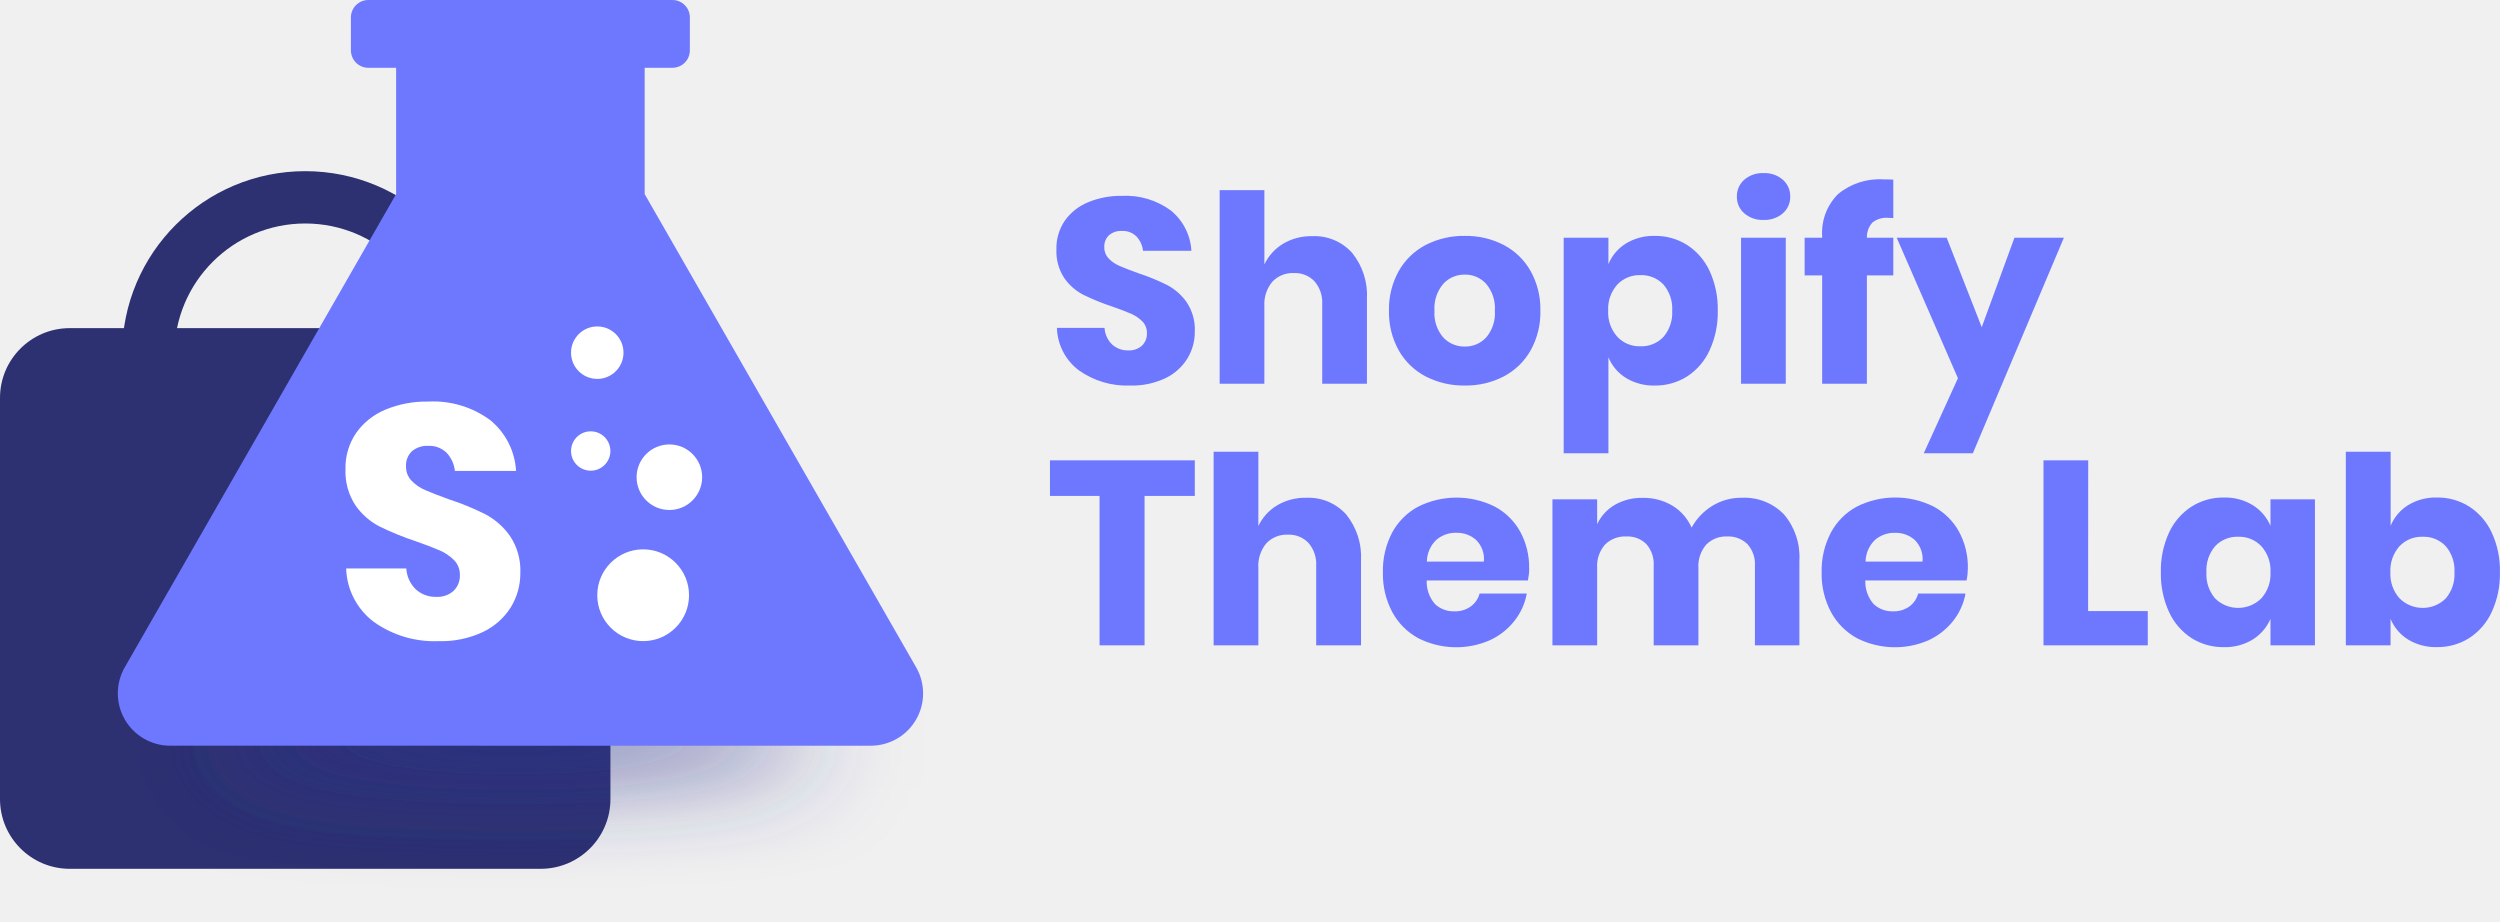
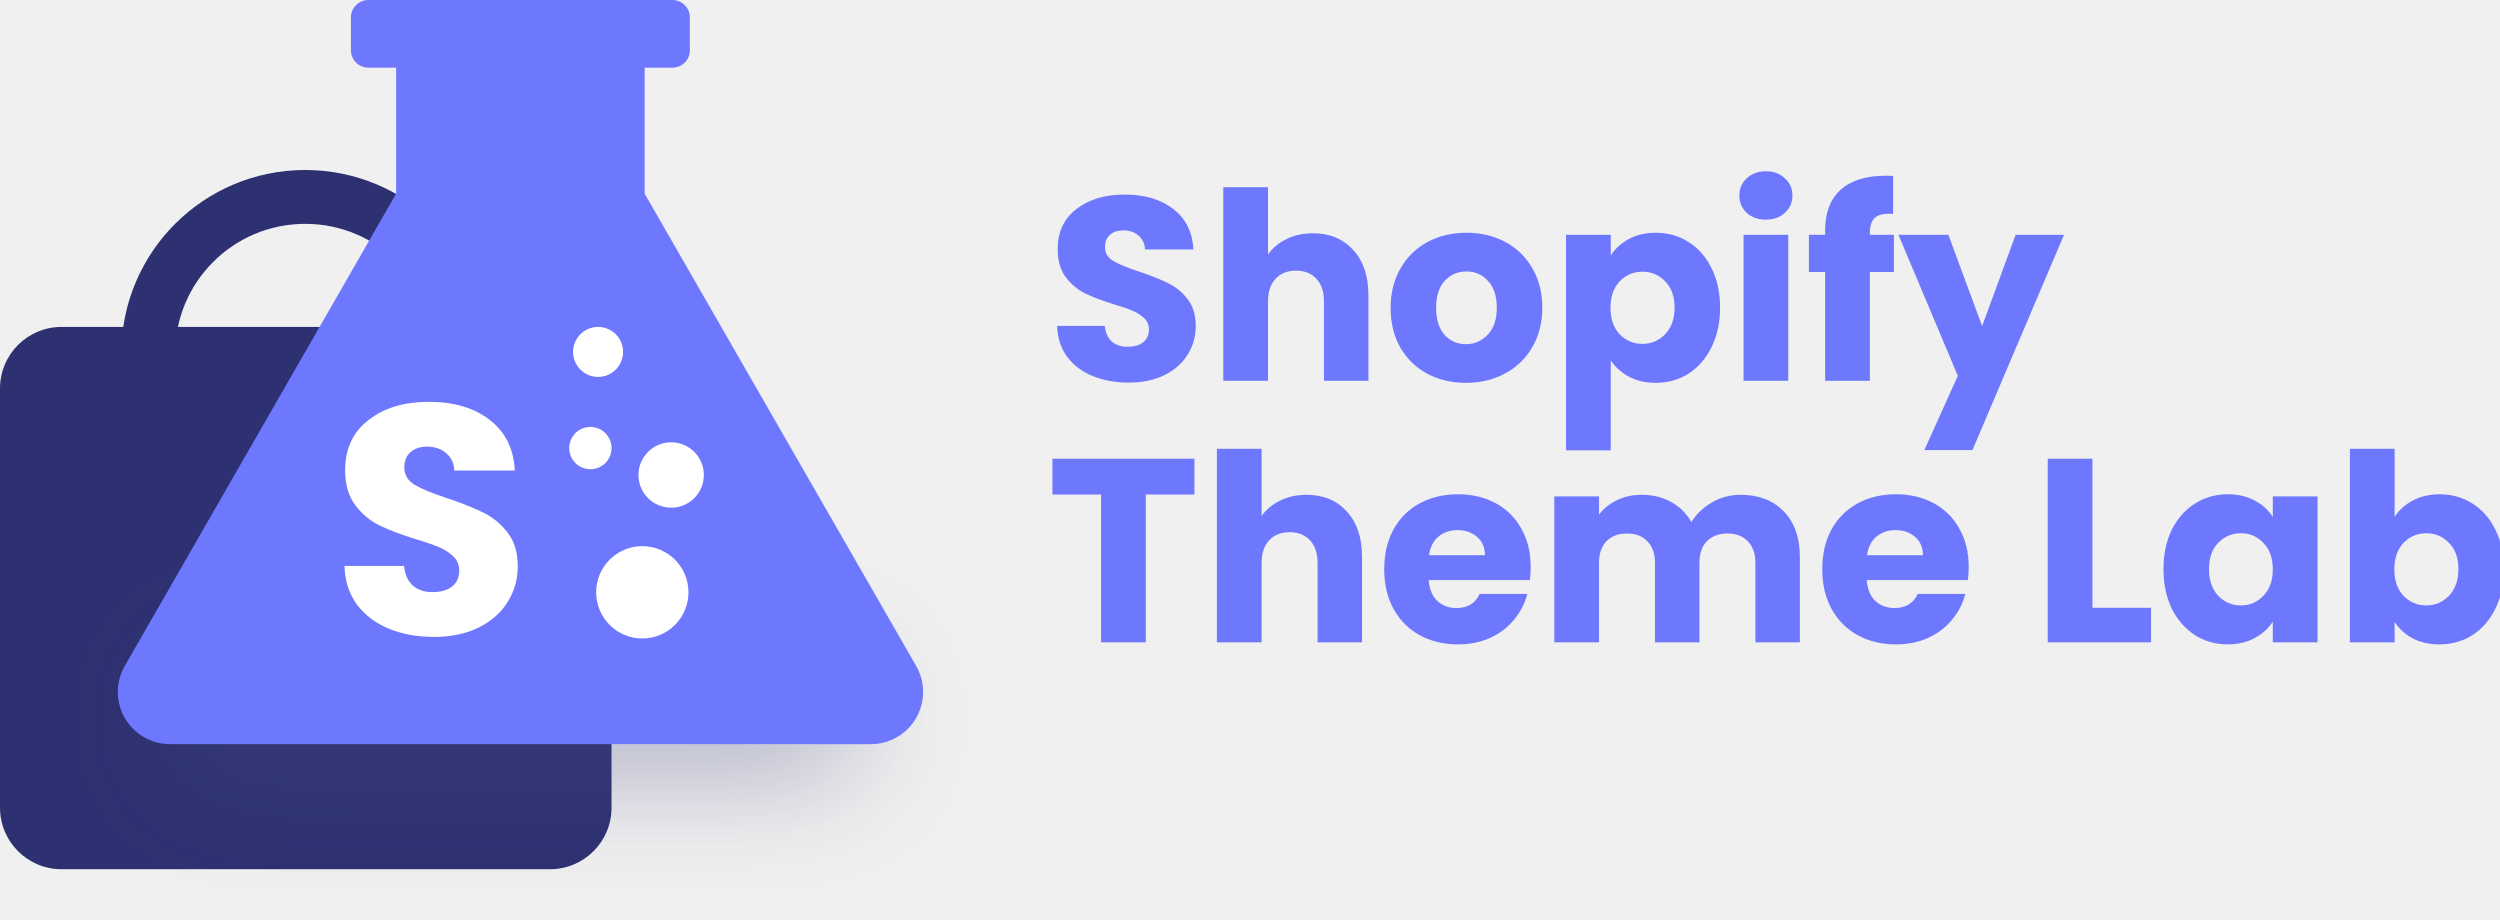
- <svg xmlns="http://www.w3.org/2000/svg" width="143.34" height="52.814" viewBox="0 0 143.34 52.814">
+ <svg xmlns="http://www.w3.org/2000/svg" width="650" height="239" viewBox="0 0 650 239" fill="none">
+   <g clip-path="url(#clip0)">
+     <rect y="85" width="159" height="141" rx="16" fill="#2D3171" />
+     <path d="M79.357 132.655C101.897 132.655 120.169 114.421 120.169 91.927C120.169 69.434 101.897 51.2 79.357 51.2C56.817 51.2 38.545 69.434 38.545 91.927C38.545 114.421 56.817 132.655 79.357 132.655Z" stroke="#2D3171" stroke-width="14" />
+     <g filter="url(#filter0_d)">
+       <rect x="46" y="158" width="178" height="28" rx="14" fill="#6E78FF" />
+     </g>
+     <path d="M44.227 193.48C41.843 193.478 39.501 192.851 37.436 191.662C35.371 190.473 33.656 188.763 32.462 186.704C31.267 184.644 30.637 182.308 30.632 179.929C30.628 177.55 31.25 175.211 32.437 173.148L102.991 50.362V17.59H95.772C94.57 17.59 93.416 17.113 92.566 16.265C91.715 15.416 91.238 14.265 91.238 13.065V4.525C91.238 3.325 91.715 2.174 92.566 1.325C93.416 0.477 94.57 0 95.772 0L174.83 0C176.032 0 177.186 0.477 178.036 1.325C178.887 2.174 179.364 3.325 179.364 4.525V13.065C179.364 14.265 178.887 15.416 178.036 16.265C177.186 17.113 176.032 17.59 174.83 17.59H167.615V50.362L238.206 173.152C239.393 175.216 240.015 177.554 240.011 179.933C240.006 182.313 239.375 184.649 238.181 186.708C236.987 188.767 235.272 190.477 233.207 191.667C231.142 192.856 228.8 193.483 226.416 193.484L44.227 193.48Z" fill="#6E78FF" />
+     <path d="M112.86 165.595C108.497 165.595 104.587 164.887 101.13 163.47C97.673 162.053 94.897 159.957 92.8 157.18C90.76 154.403 89.683 151.06 89.57 147.15H105.04C105.267 149.36 106.032 151.06 107.335 152.25C108.638 153.383 110.338 153.95 112.435 153.95C114.588 153.95 116.288 153.468 117.535 152.505C118.782 151.485 119.405 150.097 119.405 148.34C119.405 146.867 118.895 145.648 117.875 144.685C116.912 143.722 115.693 142.928 114.22 142.305C112.803 141.682 110.763 140.973 108.1 140.18C104.247 138.99 101.102 137.8 98.665 136.61C96.228 135.42 94.132 133.663 92.375 131.34C90.618 129.017 89.74 125.985 89.74 122.245C89.74 116.692 91.752 112.357 95.775 109.24C99.798 106.067 105.04 104.48 111.5 104.48C118.073 104.48 123.372 106.067 127.395 109.24C131.418 112.357 133.572 116.72 133.855 122.33H118.13C118.017 120.403 117.308 118.902 116.005 117.825C114.702 116.692 113.03 116.125 110.99 116.125C109.233 116.125 107.817 116.607 106.74 117.57C105.663 118.477 105.125 119.808 105.125 121.565C105.125 123.492 106.032 124.993 107.845 126.07C109.658 127.147 112.492 128.308 116.345 129.555C120.198 130.858 123.315 132.105 125.695 133.295C128.132 134.485 130.228 136.213 131.985 138.48C133.742 140.747 134.62 143.665 134.62 147.235C134.62 150.635 133.742 153.723 131.985 156.5C130.285 159.277 127.792 161.487 124.505 163.13C121.218 164.773 117.337 165.595 112.86 165.595Z" fill="white" />
+     <circle cx="167" cy="154" r="12" fill="white" />
+     <circle cx="174.5" cy="123.5" r="8.5" fill="white" />
+     <circle cx="153.5" cy="116.5" r="5.5" fill="white" />
+     <circle cx="155.5" cy="91.5" r="6.5" fill="white" />
+     <path d="M293.488 99.476C289.997 99.476 286.869 98.909 284.104 97.776C281.339 96.643 279.117 94.965 277.44 92.744C275.808 90.523 274.947 87.848 274.856 84.72H287.232C287.413 86.488 288.025 87.848 289.068 88.8C290.111 89.707 291.471 90.16 293.148 90.16C294.871 90.16 296.231 89.775 297.228 89.004C298.225 88.188 298.724 87.077 298.724 85.672C298.724 84.493 298.316 83.519 297.5 82.748C296.729 81.977 295.755 81.343 294.576 80.844C293.443 80.345 291.811 79.779 289.68 79.144C286.597 78.192 284.081 77.24 282.132 76.288C280.183 75.336 278.505 73.931 277.1 72.072C275.695 70.213 274.992 67.788 274.992 64.796C274.992 60.353 276.601 56.885 279.82 54.392C283.039 51.853 287.232 50.584 292.4 50.584C297.659 50.584 301.897 51.853 305.116 54.392C308.335 56.885 310.057 60.376 310.284 64.864H297.704C297.613 63.323 297.047 62.121 296.004 61.26C294.961 60.353 293.624 59.9 291.992 59.9C290.587 59.9 289.453 60.285 288.592 61.056C287.731 61.781 287.3 62.847 287.3 64.252C287.3 65.793 288.025 66.995 289.476 67.856C290.927 68.717 293.193 69.647 296.276 70.644C299.359 71.687 301.852 72.684 303.756 73.636C305.705 74.588 307.383 75.971 308.788 77.784C310.193 79.597 310.896 81.932 310.896 84.788C310.896 87.508 310.193 89.979 308.788 92.2C307.428 94.421 305.433 96.189 302.804 97.504C300.175 98.819 297.069 99.476 293.488 99.476ZM341.376 60.648C345.728 60.648 349.219 62.099 351.848 65C354.477 67.856 355.792 71.8 355.792 76.832V99H344.232V78.396C344.232 75.857 343.575 73.885 342.26 72.48C340.945 71.075 339.177 70.372 336.956 70.372C334.735 70.372 332.967 71.075 331.652 72.48C330.337 73.885 329.68 75.857 329.68 78.396V99H318.052V48.68H329.68V66.156C330.859 64.479 332.468 63.141 334.508 62.144C336.548 61.147 338.837 60.648 341.376 60.648ZM381.144 99.544C377.427 99.544 374.072 98.751 371.08 97.164C368.134 95.577 365.799 93.311 364.076 90.364C362.399 87.417 361.56 83.972 361.56 80.028C361.56 76.129 362.422 72.707 364.144 69.76C365.867 66.768 368.224 64.479 371.216 62.892C374.208 61.305 377.563 60.512 381.28 60.512C384.998 60.512 388.352 61.305 391.344 62.892C394.336 64.479 396.694 66.768 398.416 69.76C400.139 72.707 401 76.129 401 80.028C401 83.927 400.116 87.372 398.348 90.364C396.626 93.311 394.246 95.577 391.208 97.164C388.216 98.751 384.862 99.544 381.144 99.544ZM381.144 89.48C383.366 89.48 385.247 88.664 386.788 87.032C388.375 85.4 389.168 83.065 389.168 80.028C389.168 76.991 388.398 74.656 386.856 73.024C385.36 71.392 383.502 70.576 381.28 70.576C379.014 70.576 377.132 71.392 375.636 73.024C374.14 74.611 373.392 76.945 373.392 80.028C373.392 83.065 374.118 85.4 375.568 87.032C377.064 88.664 378.923 89.48 381.144 89.48ZM418.797 66.428C419.93 64.66 421.494 63.232 423.489 62.144C425.484 61.056 427.818 60.512 430.493 60.512C433.621 60.512 436.454 61.305 438.993 62.892C441.532 64.479 443.526 66.745 444.977 69.692C446.473 72.639 447.221 76.061 447.221 79.96C447.221 83.859 446.473 87.304 444.977 90.296C443.526 93.243 441.532 95.532 438.993 97.164C436.454 98.751 433.621 99.544 430.493 99.544C427.864 99.544 425.529 99 423.489 97.912C421.494 96.824 419.93 95.419 418.797 93.696V117.088H407.169V61.056H418.797V66.428ZM435.389 79.96C435.389 77.059 434.573 74.792 432.941 73.16C431.354 71.483 429.382 70.644 427.025 70.644C424.713 70.644 422.741 71.483 421.109 73.16C419.522 74.837 418.729 77.127 418.729 80.028C418.729 82.929 419.522 85.219 421.109 86.896C422.741 88.573 424.713 89.412 427.025 89.412C429.337 89.412 431.309 88.573 432.941 86.896C434.573 85.173 435.389 82.861 435.389 79.96ZM459.169 57.112C457.129 57.112 455.452 56.523 454.137 55.344C452.868 54.12 452.233 52.624 452.233 50.856C452.233 49.043 452.868 47.547 454.137 46.368C455.452 45.144 457.129 44.532 459.169 44.532C461.164 44.532 462.796 45.144 464.065 46.368C465.38 47.547 466.037 49.043 466.037 50.856C466.037 52.624 465.38 54.12 464.065 55.344C462.796 56.523 461.164 57.112 459.169 57.112ZM464.949 61.056V99H453.321V61.056H464.949ZM492.416 70.712H486.16V99H474.532V70.712H470.316V61.056H474.532V59.968C474.532 55.299 475.869 51.763 478.544 49.36C481.219 46.912 485.14 45.688 490.308 45.688C491.169 45.688 491.804 45.711 492.212 45.756V55.616C489.991 55.48 488.427 55.797 487.52 56.568C486.613 57.339 486.16 58.721 486.16 60.716V61.056H492.416V70.712ZM536.64 61.056L512.84 117.02H500.328L509.032 97.708L493.596 61.056H506.584L515.356 84.788L524.06 61.056H536.64ZM310.556 119.264V128.58H297.908V167H286.28V128.58H273.632V119.264H310.556ZM339.716 128.648C344.068 128.648 347.558 130.099 350.188 133C352.817 135.856 354.132 139.8 354.132 144.832V167H342.572V146.396C342.572 143.857 341.914 141.885 340.6 140.48C339.285 139.075 337.517 138.372 335.296 138.372C333.074 138.372 331.306 139.075 329.992 140.48C328.677 141.885 328.02 143.857 328.02 146.396V167H316.392V116.68H328.02V134.156C329.198 132.479 330.808 131.141 332.848 130.144C334.888 129.147 337.177 128.648 339.716 128.648ZM397.98 147.416C397.98 148.504 397.912 149.637 397.776 150.816H371.46C371.641 153.173 372.389 154.987 373.704 156.256C375.064 157.48 376.719 158.092 378.668 158.092C381.569 158.092 383.587 156.868 384.72 154.42H397.096C396.461 156.913 395.305 159.157 393.628 161.152C391.996 163.147 389.933 164.711 387.44 165.844C384.947 166.977 382.159 167.544 379.076 167.544C375.359 167.544 372.049 166.751 369.148 165.164C366.247 163.577 363.98 161.311 362.348 158.364C360.716 155.417 359.9 151.972 359.9 148.028C359.9 144.084 360.693 140.639 362.28 137.692C363.912 134.745 366.179 132.479 369.08 130.892C371.981 129.305 375.313 128.512 379.076 128.512C382.748 128.512 386.012 129.283 388.868 130.824C391.724 132.365 393.945 134.564 395.532 137.42C397.164 140.276 397.98 143.608 397.98 147.416ZM386.08 144.356C386.08 142.361 385.4 140.775 384.04 139.596C382.68 138.417 380.98 137.828 378.94 137.828C376.991 137.828 375.336 138.395 373.976 139.528C372.661 140.661 371.845 142.271 371.528 144.356H386.08ZM452.53 128.648C457.245 128.648 460.985 130.076 463.75 132.932C466.561 135.788 467.966 139.755 467.966 144.832V167H456.406V146.396C456.406 143.948 455.749 142.067 454.434 140.752C453.165 139.392 451.397 138.712 449.13 138.712C446.864 138.712 445.073 139.392 443.758 140.752C442.489 142.067 441.854 143.948 441.854 146.396V167H430.294V146.396C430.294 143.948 429.637 142.067 428.322 140.752C427.053 139.392 425.285 138.712 423.018 138.712C420.752 138.712 418.961 139.392 417.646 140.752C416.377 142.067 415.742 143.948 415.742 146.396V167H404.114V129.056H415.742V133.816C416.921 132.229 418.462 130.983 420.366 130.076C422.27 129.124 424.424 128.648 426.826 128.648C429.682 128.648 432.221 129.26 434.442 130.484C436.709 131.708 438.477 133.453 439.746 135.72C441.061 133.635 442.852 131.935 445.118 130.62C447.385 129.305 449.856 128.648 452.53 128.648ZM511.867 147.416C511.867 148.504 511.799 149.637 511.663 150.816H485.347C485.528 153.173 486.276 154.987 487.591 156.256C488.951 157.48 490.605 158.092 492.555 158.092C495.456 158.092 497.473 156.868 498.607 154.42H510.983C510.348 156.913 509.192 159.157 507.515 161.152C505.883 163.147 503.82 164.711 501.327 165.844C498.833 166.977 496.045 167.544 492.963 167.544C489.245 167.544 485.936 166.751 483.035 165.164C480.133 163.577 477.867 161.311 476.235 158.364C474.603 155.417 473.787 151.972 473.787 148.028C473.787 144.084 474.58 140.639 476.167 137.692C477.799 134.745 480.065 132.479 482.967 130.892C485.868 129.305 489.2 128.512 492.963 128.512C496.635 128.512 499.899 129.283 502.755 130.824C505.611 132.365 507.832 134.564 509.419 137.42C511.051 140.276 511.867 143.608 511.867 147.416ZM499.967 144.356C499.967 142.361 499.287 140.775 497.927 139.596C496.567 138.417 494.867 137.828 492.827 137.828C490.877 137.828 489.223 138.395 487.863 139.528C486.548 140.661 485.732 142.271 485.415 144.356H499.967ZM544.039 158.024H559.271V167H532.411V119.264H544.039V158.024ZM562.506 147.96C562.506 144.061 563.231 140.639 564.682 137.692C566.178 134.745 568.195 132.479 570.734 130.892C573.272 129.305 576.106 128.512 579.234 128.512C581.908 128.512 584.243 129.056 586.238 130.144C588.278 131.232 589.842 132.66 590.93 134.428V129.056H602.558V167H590.93V161.628C589.796 163.396 588.21 164.824 586.17 165.912C584.175 167 581.84 167.544 579.166 167.544C576.083 167.544 573.272 166.751 570.734 165.164C568.195 163.532 566.178 161.243 564.682 158.296C563.231 155.304 562.506 151.859 562.506 147.96ZM590.93 148.028C590.93 145.127 590.114 142.837 588.482 141.16C586.895 139.483 584.946 138.644 582.634 138.644C580.322 138.644 578.35 139.483 576.718 141.16C575.131 142.792 574.338 145.059 574.338 147.96C574.338 150.861 575.131 153.173 576.718 154.896C578.35 156.573 580.322 157.412 582.634 157.412C584.946 157.412 586.895 156.573 588.482 154.896C590.114 153.219 590.93 150.929 590.93 148.028ZM622.598 134.428C623.686 132.66 625.25 131.232 627.29 130.144C629.33 129.056 631.665 128.512 634.294 128.512C637.422 128.512 640.255 129.305 642.794 130.892C645.333 132.479 647.327 134.745 648.778 137.692C650.274 140.639 651.022 144.061 651.022 147.96C651.022 151.859 650.274 155.304 648.778 158.296C647.327 161.243 645.333 163.532 642.794 165.164C640.255 166.751 637.422 167.544 634.294 167.544C631.619 167.544 629.285 167.023 627.29 165.98C625.295 164.892 623.731 163.464 622.598 161.696V167H610.97V116.68H622.598V134.428ZM639.19 147.96C639.19 145.059 638.374 142.792 636.742 141.16C635.155 139.483 633.183 138.644 630.826 138.644C628.514 138.644 626.542 139.483 624.91 141.16C623.323 142.837 622.53 145.127 622.53 148.028C622.53 150.929 623.323 153.219 624.91 154.896C626.542 156.573 628.514 157.412 630.826 157.412C633.138 157.412 635.11 156.573 636.742 154.896C638.374 153.173 639.19 150.861 639.19 147.96Z" fill="#6E78FF" />
+   </g>
  <defs>
-     <filter id="a" x="3" y="31.814" width="53" height="21" filterUnits="userSpaceOnUse">
-       <feOffset dy="3" input="SourceAlpha" />
-       <feGaussianBlur stdDeviation="3" result="b" />
-       <feFlood flood-color="#29308e" />
-       <feComposite operator="in" in2="b" />
-       <feComposite in="SourceGraphic" />
+     <filter id="filter0_d" x="16" y="143" width="238" height="88" filterUnits="userSpaceOnUse" color-interpolation-filters="sRGB">
+       <feFlood flood-opacity="0" result="BackgroundImageFix" />
+       <feColorMatrix in="SourceAlpha" type="matrix" values="0 0 0 0 0 0 0 0 0 0 0 0 0 0 0 0 0 0 127 0" />
+       <feOffset dy="15" />
+       <feGaussianBlur stdDeviation="15" />
+       <feColorMatrix type="matrix" values="0 0 0 0 0.275 0 0 0 0 0.294 0 0 0 0 0.51 0 0 0 0.4 0" />
+       <feBlend mode="normal" in2="BackgroundImageFix" result="effect1_dropShadow" />
+       <feBlend mode="normal" in="SourceGraphic" in2="effect1_dropShadow" result="shape" />
    </filter>
+     <clipPath id="clip0">
+       <rect width="650" height="239" fill="white" />
+     </clipPath>
  </defs>
-   <g transform="translate(-89 -65)">
-     <path d="M8.505-2.985A2.924,2.924,0,0,1,8.078-1.44,3.015,3.015,0,0,1,6.818-.315,4.439,4.439,0,0,1,4.8.105a4.752,4.752,0,0,1-2.94-.87A3.152,3.152,0,0,1,.6-3.2H3.33a1.441,1.441,0,0,0,.428.945,1.315,1.315,0,0,0,.937.345,1.088,1.088,0,0,0,.78-.27.945.945,0,0,0,.285-.72A.93.93,0,0,0,5.5-3.57a2.058,2.058,0,0,0-.653-.443q-.39-.173-1.08-.412a13.26,13.26,0,0,1-1.643-.668,3.025,3.025,0,0,1-1.1-.96A2.778,2.778,0,0,1,.57-7.71a2.791,2.791,0,0,1,.48-1.635A3.051,3.051,0,0,1,2.378-10.4,4.842,4.842,0,0,1,4.32-10.77a4.355,4.355,0,0,1,2.813.84A3.205,3.205,0,0,1,8.31-7.62H5.535a1.423,1.423,0,0,0-.383-.832A1.125,1.125,0,0,0,4.32-8.76a1.073,1.073,0,0,0-.727.24.881.881,0,0,0-.277.7.9.9,0,0,0,.247.638,1.886,1.886,0,0,0,.623.427q.375.165,1.08.42a11.871,11.871,0,0,1,1.665.683,3.185,3.185,0,0,1,1.11.982A2.807,2.807,0,0,1,8.505-2.985ZM15.24-8.46a2.9,2.9,0,0,1,2.288.96,3.851,3.851,0,0,1,.847,2.64V0H15.81V-4.56a1.845,1.845,0,0,0-.443-1.312,1.537,1.537,0,0,0-1.177-.472,1.6,1.6,0,0,0-1.238.495,2,2,0,0,0-.458,1.41V0H9.93V-11.1h2.565v4.26a2.761,2.761,0,0,1,1.073-1.185A3.146,3.146,0,0,1,15.24-8.46Zm8.745-.015a4.707,4.707,0,0,1,2.227.517,3.794,3.794,0,0,1,1.545,1.493,4.482,4.482,0,0,1,.563,2.28,4.482,4.482,0,0,1-.562,2.28A3.794,3.794,0,0,1,26.212-.413a4.707,4.707,0,0,1-2.227.518A4.752,4.752,0,0,1,21.75-.413,3.782,3.782,0,0,1,20.2-1.905a4.482,4.482,0,0,1-.562-2.28,4.482,4.482,0,0,1,.563-2.28A3.782,3.782,0,0,1,21.75-7.958,4.752,4.752,0,0,1,23.985-8.475Zm0,2.22a1.634,1.634,0,0,0-1.238.533,2.157,2.157,0,0,0-.5,1.537,2.129,2.129,0,0,0,.5,1.53,1.646,1.646,0,0,0,1.238.525,1.622,1.622,0,0,0,1.23-.525,2.15,2.15,0,0,0,.495-1.53,2.178,2.178,0,0,0-.495-1.537A1.611,1.611,0,0,0,23.985-6.255Zm10.89-2.22a3.39,3.39,0,0,1,1.853.517,3.549,3.549,0,0,1,1.29,1.485,5.161,5.161,0,0,1,.472,2.287,5.173,5.173,0,0,1-.472,2.28,3.541,3.541,0,0,1-1.29,1.493,3.39,3.39,0,0,1-1.853.518,3.03,3.03,0,0,1-1.65-.435A2.526,2.526,0,0,1,32.22-1.515V3.99H29.655V-8.37H32.22v1.515A2.526,2.526,0,0,1,33.225-8.04,3.03,3.03,0,0,1,34.875-8.475Zm-.825,2.25a1.746,1.746,0,0,0-1.327.548,2.085,2.085,0,0,0-.517,1.492A2.09,2.09,0,0,0,32.722-2.7a1.734,1.734,0,0,0,1.327.555,1.728,1.728,0,0,0,1.328-.54,2.117,2.117,0,0,0,.5-1.5,2.117,2.117,0,0,0-.5-1.5A1.728,1.728,0,0,0,34.05-6.225Zm5.535-4.5a1.252,1.252,0,0,1,.42-.967,1.585,1.585,0,0,1,1.11-.383,1.585,1.585,0,0,1,1.11.383,1.252,1.252,0,0,1,.42.967,1.236,1.236,0,0,1-.42.952,1.585,1.585,0,0,1-1.11.383,1.585,1.585,0,0,1-1.11-.383A1.236,1.236,0,0,1,39.585-10.725ZM42.39-8.37V0H39.825V-8.37Zm5.88-1.14a1.3,1.3,0,0,0-.915.27,1.243,1.243,0,0,0-.315.87h1.515v2.16H47.04V0H44.475V-6.21H43.47V-8.37h1.005v-.09a3.133,3.133,0,0,1,.907-2.408,3.72,3.72,0,0,1,2.633-.847q.36,0,.54.015v2.205Zm3.345,1.14,2.01,5.13L55.5-8.37h2.835L53.115,3.99H50.3L52.26-.315,48.75-8.37ZM8.505,4.395v2.04H5.625V15H3.045V6.435H.2V4.395ZM14.9,6.54a2.9,2.9,0,0,1,2.287.96,3.851,3.851,0,0,1,.848,2.64V15H15.465V10.44a1.845,1.845,0,0,0-.443-1.312,1.537,1.537,0,0,0-1.177-.472,1.6,1.6,0,0,0-1.238.495,2,2,0,0,0-.458,1.41V15H9.585V3.9H12.15V8.16a2.761,2.761,0,0,1,1.073-1.185A3.146,3.146,0,0,1,14.9,6.54Zm12.78,4.05a3.539,3.539,0,0,1-.075.69H21.8a1.94,1.94,0,0,0,.48,1.358,1.548,1.548,0,0,0,1.11.413,1.517,1.517,0,0,0,.945-.285,1.331,1.331,0,0,0,.5-.735H27.54a3.547,3.547,0,0,1-.72,1.583,3.837,3.837,0,0,1-1.41,1.1,4.815,4.815,0,0,1-4.087-.12A3.7,3.7,0,0,1,19.83,13.1a4.631,4.631,0,0,1-.54-2.28,4.673,4.673,0,0,1,.532-2.287,3.649,3.649,0,0,1,1.493-1.485,4.925,4.925,0,0,1,4.38-.007,3.6,3.6,0,0,1,1.463,1.432A4.264,4.264,0,0,1,27.675,10.59Zm-2.6-.39a1.542,1.542,0,0,0-.442-1.238,1.629,1.629,0,0,0-1.132-.413,1.68,1.68,0,0,0-1.17.42,1.758,1.758,0,0,0-.525,1.23ZM39.855,6.54a3.154,3.154,0,0,1,2.43.952,3.74,3.74,0,0,1,.885,2.647V15H40.62V10.44A1.707,1.707,0,0,0,40.193,9.2,1.541,1.541,0,0,0,39.03,8.76a1.574,1.574,0,0,0-1.207.472,1.867,1.867,0,0,0-.443,1.327V15H34.815V10.44A1.726,1.726,0,0,0,34.4,9.2,1.516,1.516,0,0,0,33.24,8.76a1.612,1.612,0,0,0-1.215.465,1.843,1.843,0,0,0-.45,1.335V15H29.01V6.63h2.565V8.055a2.5,2.5,0,0,1,1.013-1.11,3.072,3.072,0,0,1,1.6-.4,3.222,3.222,0,0,1,1.695.443A2.779,2.779,0,0,1,36.99,8.25,3.353,3.353,0,0,1,38.183,7,3.135,3.135,0,0,1,39.855,6.54ZM52.83,10.59a3.539,3.539,0,0,1-.075.69H46.95a1.94,1.94,0,0,0,.48,1.358,1.548,1.548,0,0,0,1.11.413,1.517,1.517,0,0,0,.945-.285,1.331,1.331,0,0,0,.495-.735h2.715a3.547,3.547,0,0,1-.72,1.583,3.837,3.837,0,0,1-1.41,1.1,4.815,4.815,0,0,1-4.087-.12A3.7,3.7,0,0,1,44.985,13.1a4.631,4.631,0,0,1-.54-2.28,4.673,4.673,0,0,1,.533-2.287A3.649,3.649,0,0,1,46.47,7.042a4.925,4.925,0,0,1,4.38-.007,3.6,3.6,0,0,1,1.463,1.432A4.264,4.264,0,0,1,52.83,10.59Zm-2.6-.39a1.542,1.542,0,0,0-.443-1.238A1.629,1.629,0,0,0,48.66,8.55a1.68,1.68,0,0,0-1.17.42,1.758,1.758,0,0,0-.525,1.23Zm9.495,2.835h3.42V15H57.165V4.395H59.73Zm7.785-6.51a3.03,3.03,0,0,1,1.65.435,2.615,2.615,0,0,1,1.02,1.185V6.63h2.55V15h-2.55V13.485a2.615,2.615,0,0,1-1.02,1.185,3.03,3.03,0,0,1-1.65.435,3.39,3.39,0,0,1-1.853-.517,3.54,3.54,0,0,1-1.29-1.492,5.173,5.173,0,0,1-.472-2.28,5.161,5.161,0,0,1,.472-2.287,3.549,3.549,0,0,1,1.29-1.485A3.39,3.39,0,0,1,67.515,6.525Zm.825,2.25a1.728,1.728,0,0,0-1.327.54,2.117,2.117,0,0,0-.5,1.5,2.117,2.117,0,0,0,.5,1.5,1.883,1.883,0,0,0,2.655-.015,2.09,2.09,0,0,0,.518-1.485,2.085,2.085,0,0,0-.518-1.492A1.746,1.746,0,0,0,68.34,8.775Zm11.385-2.25a3.39,3.39,0,0,1,1.853.517,3.549,3.549,0,0,1,1.29,1.485,5.161,5.161,0,0,1,.473,2.287,5.173,5.173,0,0,1-.473,2.28,3.54,3.54,0,0,1-1.29,1.492,3.39,3.39,0,0,1-1.853.517,3.03,3.03,0,0,1-1.65-.435,2.526,2.526,0,0,1-1.005-1.185V15H74.5V3.9H77.07V8.145A2.526,2.526,0,0,1,78.075,6.96,3.03,3.03,0,0,1,79.725,6.525ZM78.9,8.775a1.746,1.746,0,0,0-1.327.548,2.085,2.085,0,0,0-.518,1.492,2.09,2.09,0,0,0,.518,1.485,1.883,1.883,0,0,0,2.655.015,2.117,2.117,0,0,0,.5-1.5,2.117,2.117,0,0,0-.5-1.5A1.728,1.728,0,0,0,78.9,8.775Z" transform="translate(149 87)" fill="#6e78ff" />
-     <g transform="translate(0 -0.186)">
-       <g transform="translate(0 2)">
-         <rect width="35" height="31" rx="4" transform="translate(89 82)" fill="#2d3171" />
-         <g transform="translate(96 73)" fill="none" stroke="#2d3171" stroke-width="3">
-           <circle cx="10.5" cy="10.5" r="10.5" stroke="none" />
-           <circle cx="10.5" cy="10.5" r="9" fill="none" />
-         </g>
-       </g>
-       <g transform="translate(96.03 65.186)">
-         <g transform="matrix(1, 0, 0, 1, -7.03, 0)" filter="url(#a)">
-           <ellipse cx="17.5" cy="1.5" rx="17.5" ry="1.5" transform="translate(12 37.81)" fill="#6e78ff" />
-         </g>
-         <path d="M2.723,42.755a3,3,0,0,1-2.6-4.493L15.682,11.129V3.887H14.09a1,1,0,0,1-1-1V1a1,1,0,0,1,1-1H31.524a1,1,0,0,1,1,1V2.887a1,1,0,0,1-1,1H29.933v7.242L45.5,38.263a3,3,0,0,1-2.6,4.493Z" transform="translate(0)" fill="#6e78ff" />
-         <path d="M10.377,3.211a3.7,3.7,0,0,1-.54,1.952A3.811,3.811,0,0,1,8.245,6.584a5.612,5.612,0,0,1-2.553.531,6,6,0,0,1-3.711-1.1A3.985,3.985,0,0,1,.39,2.946H3.838a1.825,1.825,0,0,0,.54,1.194,1.664,1.664,0,0,0,1.184.436,1.375,1.375,0,0,0,.985-.342,1.2,1.2,0,0,0,.364-.909,1.174,1.174,0,0,0-.332-.853,2.6,2.6,0,0,0-.824-.559q-.493-.218-1.364-.523A16.8,16.8,0,0,1,2.316.547,3.823,3.823,0,0,1,.929-.664,3.509,3.509,0,0,1,.352-2.755a3.524,3.524,0,0,1,.61-2.066A3.857,3.857,0,0,1,2.639-6.158a6.108,6.108,0,0,1,2.454-.464A5.505,5.505,0,0,1,8.646-5.561a4.048,4.048,0,0,1,1.485,2.918H6.625a1.8,1.8,0,0,0-.484-1.052A1.421,1.421,0,0,0,5.09-4.083a1.355,1.355,0,0,0-.919.3,1.115,1.115,0,0,0-.348.89,1.133,1.133,0,0,0,.313.805,2.379,2.379,0,0,0,.784.54q.474.208,1.364.531a14.869,14.869,0,0,1,2.1.863,4.025,4.025,0,0,1,1.4,1.24A3.547,3.547,0,0,1,10.377,3.211Z" transform="translate(12.427 29.646)" fill="#fff" />
-         <g transform="translate(25.711 18.717)">
-           <ellipse cx="1.879" cy="1.879" rx="1.879" ry="1.879" transform="translate(3.759 6.766)" fill="#fff" />
-           <ellipse cx="2.631" cy="2.631" rx="2.631" ry="2.631" transform="translate(1.504 12.78)" fill="#fff" />
-           <ellipse cx="1.504" cy="1.504" rx="1.504" ry="1.504" fill="#fff" />
-           <ellipse cx="1.128" cy="1.128" rx="1.128" ry="1.128" transform="translate(0 6.014)" fill="#fff" />
-         </g>
-       </g>
-     </g>
-   </g>
</svg>
